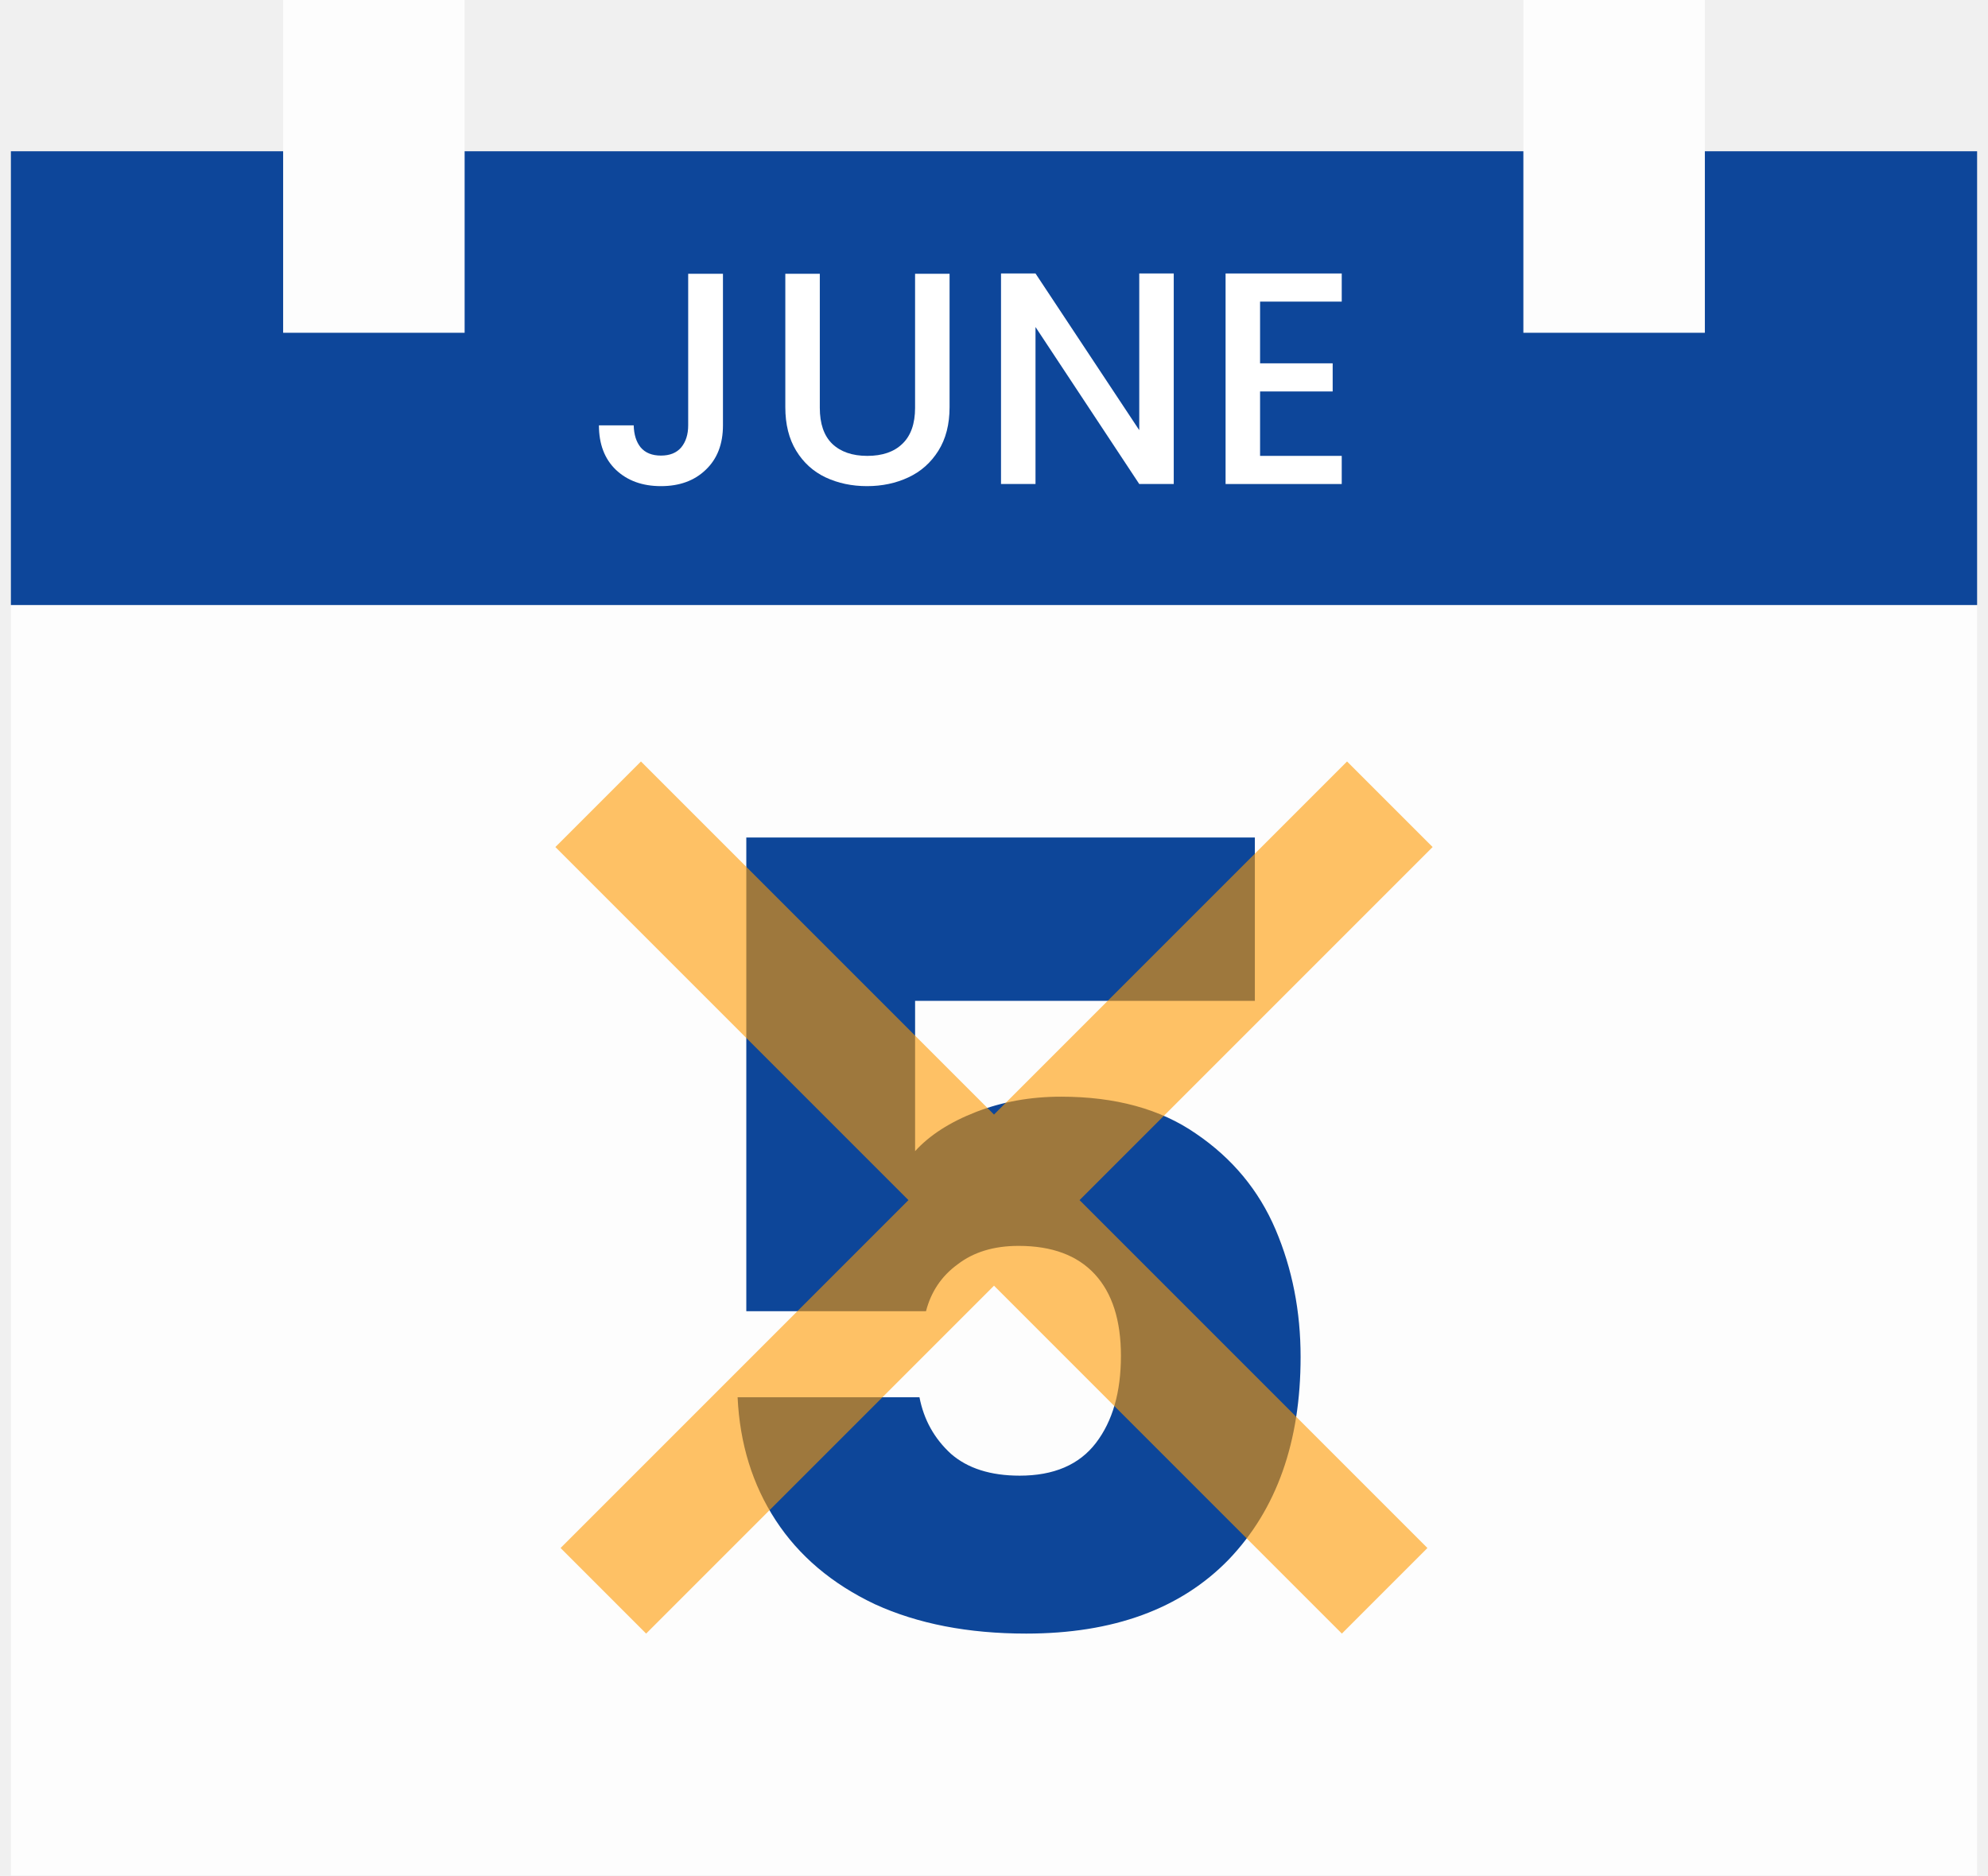
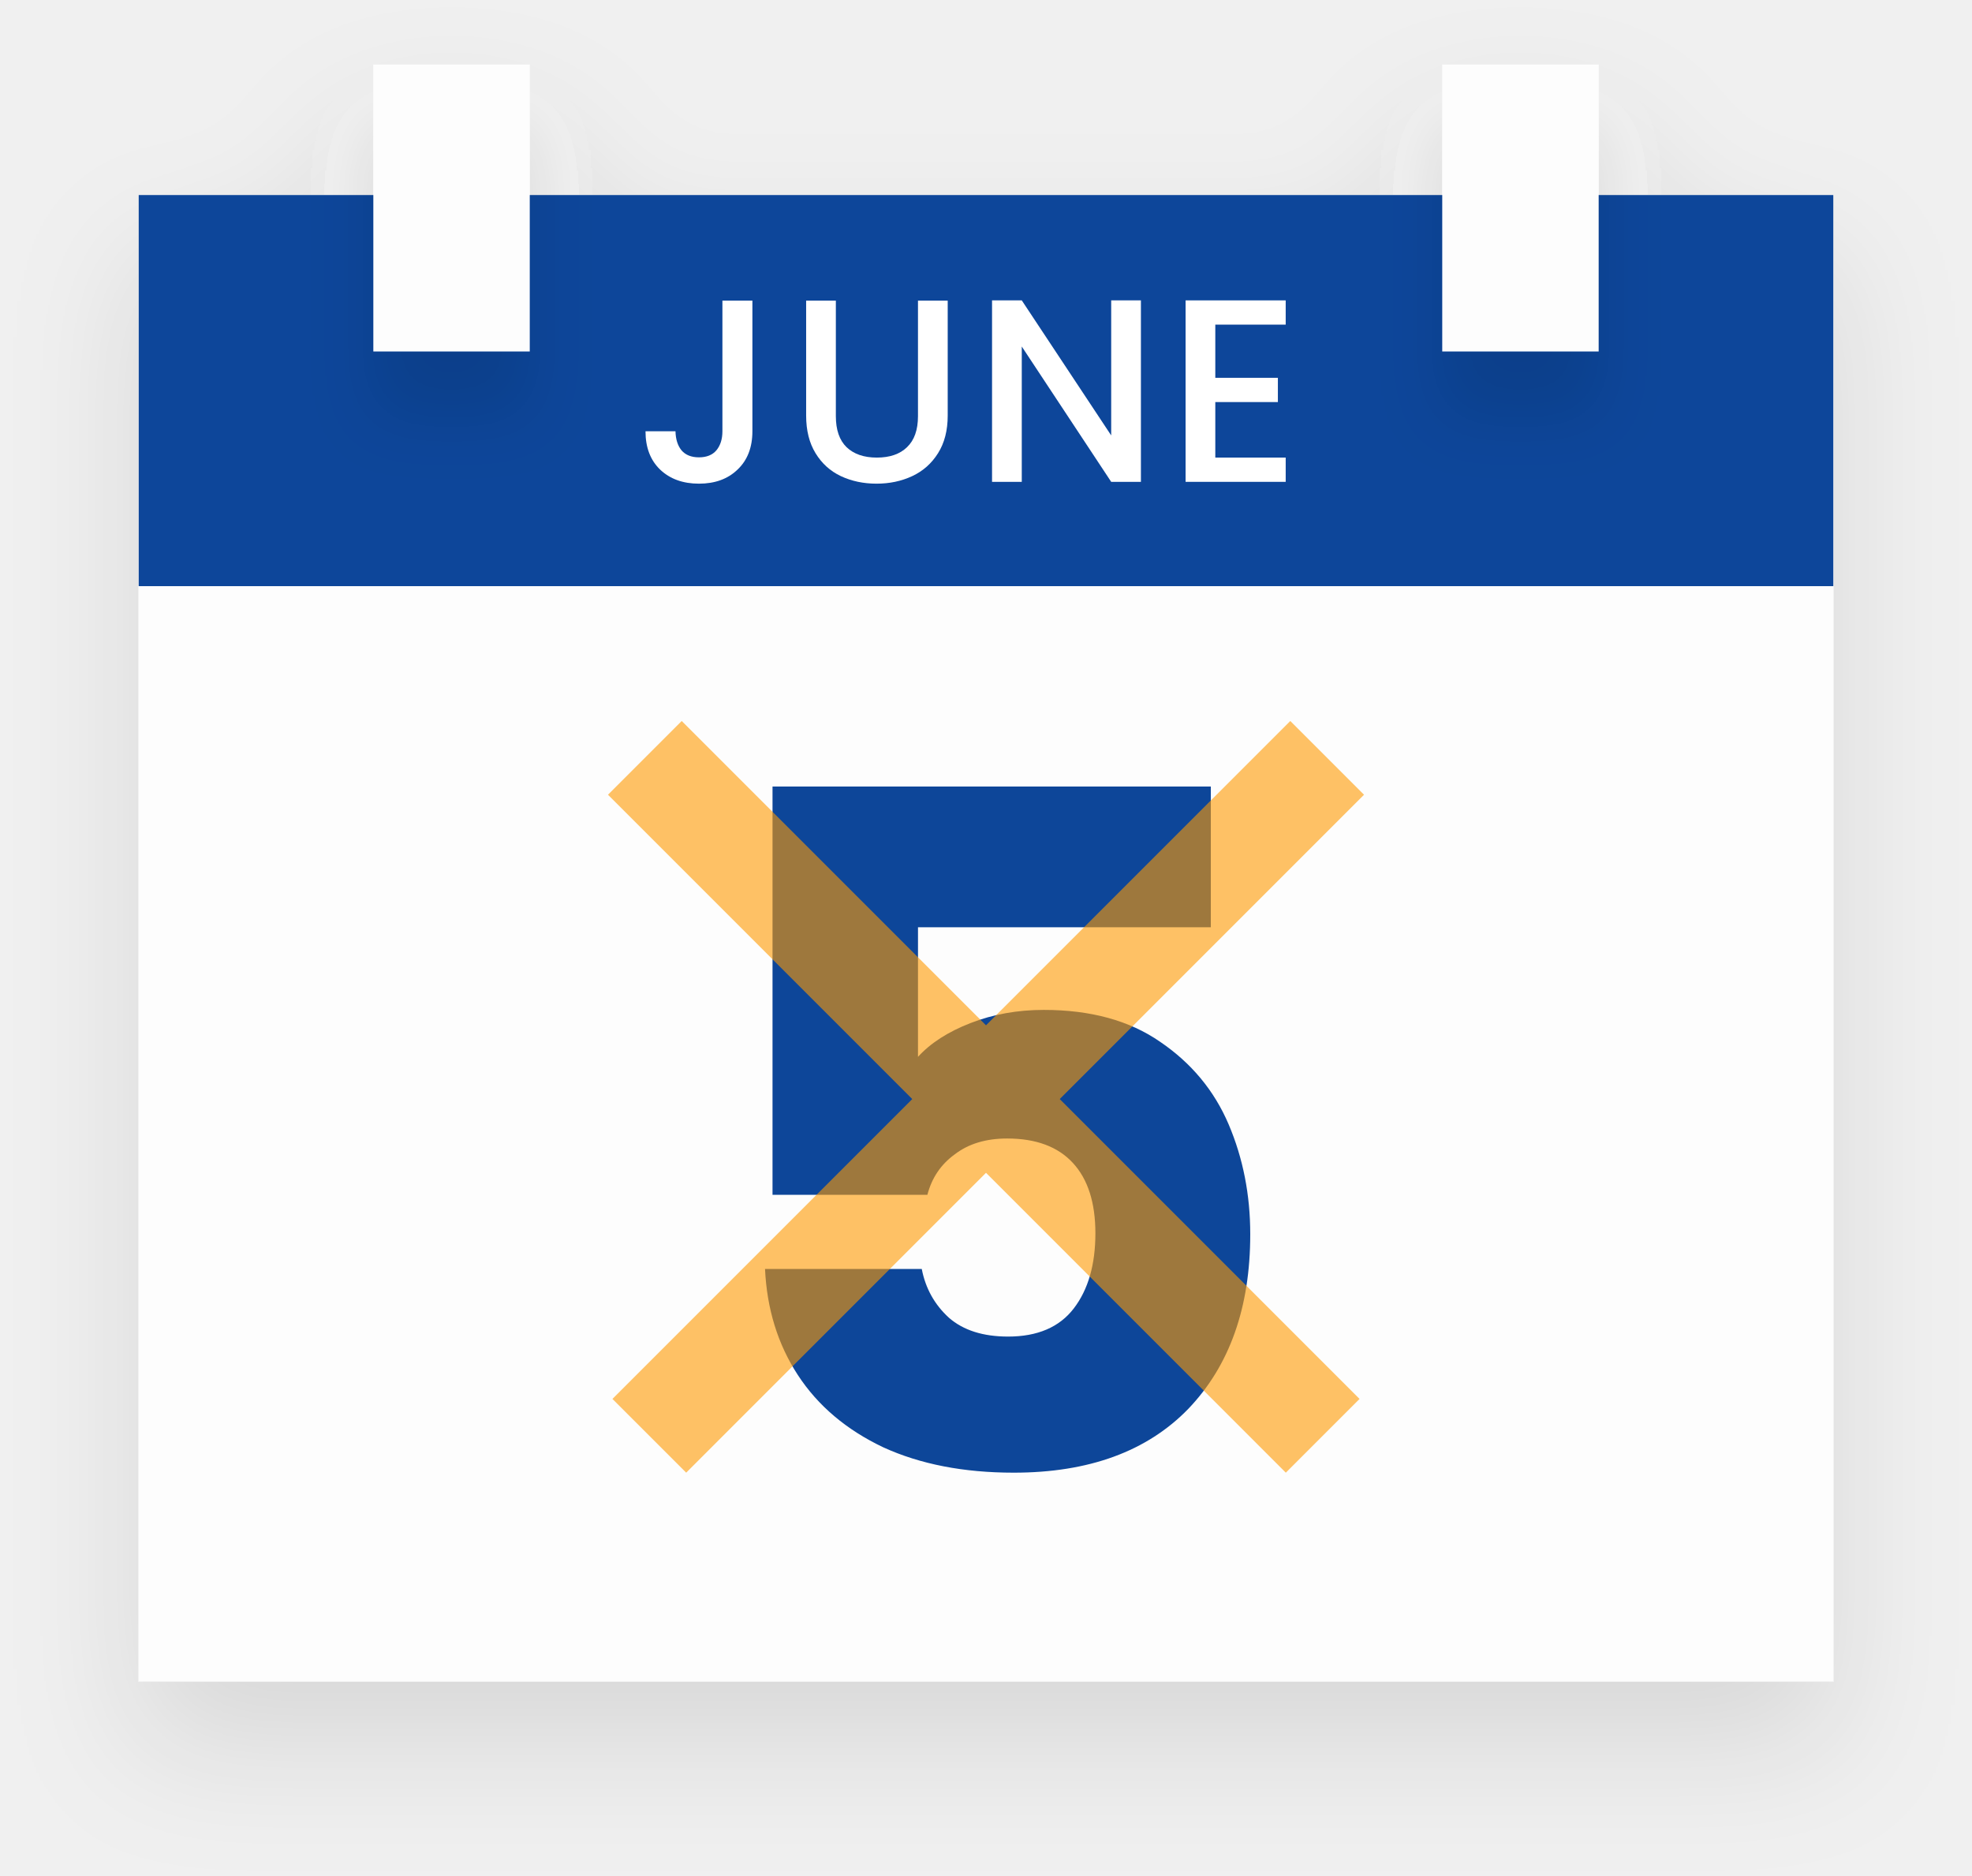
- <svg xmlns="http://www.w3.org/2000/svg" width="106" height="100" viewBox="0 0 106 100" fill="none">
-   <path d="M0.581 32.258H105.419V100H0.581V32.258Z" fill="#FDFDFD" />
-   <path d="M0.581 8.065H105.419V32.258H0.581V8.065Z" fill="#0D469A" />
-   <path d="M15.097 0H24.774V17.742H15.097V0Z" fill="#FDFDFD" />
-   <path d="M81.226 0H90.903V17.742H81.226V0Z" fill="#FDFDFD" />
-   <path d="M66.909 53.361H48.793V61.374C49.568 60.523 50.651 59.826 52.045 59.284C53.438 58.742 54.948 58.471 56.574 58.471C59.477 58.471 61.877 59.129 63.774 60.445C65.71 61.761 67.122 63.465 68.013 65.555C68.903 67.645 69.348 69.91 69.348 72.349C69.348 76.877 68.071 80.478 65.516 83.148C62.961 85.781 59.361 87.097 54.716 87.097C51.619 87.097 48.929 86.574 46.645 85.529C44.361 84.445 42.6 82.955 41.361 81.058C40.122 79.161 39.445 76.974 39.329 74.497H49.026C49.258 75.697 49.819 76.703 50.709 77.516C51.6 78.29 52.819 78.677 54.368 78.677C56.187 78.677 57.542 78.097 58.432 76.936C59.322 75.774 59.768 74.226 59.768 72.29C59.768 70.394 59.303 68.942 58.374 67.936C57.445 66.929 56.09 66.426 54.309 66.426C52.993 66.426 51.91 66.755 51.058 67.413C50.206 68.032 49.645 68.865 49.374 69.91H39.793V44.652H66.909V53.361Z" fill="#0D4699" />
-   <path d="M38.548 14.597V22.677C38.548 23.677 38.242 24.468 37.629 25.048C37.027 25.629 36.231 25.919 35.242 25.919C34.253 25.919 33.452 25.629 32.839 25.048C32.236 24.468 31.935 23.677 31.935 22.677H33.79C33.801 23.172 33.925 23.564 34.161 23.855C34.408 24.145 34.769 24.29 35.242 24.29C35.715 24.29 36.075 24.145 36.322 23.855C36.57 23.554 36.694 23.161 36.694 22.677V14.597H38.548Z" fill="white" />
-   <path d="M43.712 14.597V21.742C43.712 22.591 43.932 23.231 44.373 23.661C44.824 24.091 45.448 24.306 46.244 24.306C47.05 24.306 47.674 24.091 48.115 23.661C48.566 23.231 48.792 22.591 48.792 21.742V14.597H50.631V21.709C50.631 22.623 50.432 23.398 50.034 24.032C49.636 24.666 49.104 25.14 48.437 25.451C47.771 25.763 47.034 25.919 46.228 25.919C45.421 25.919 44.685 25.763 44.018 25.451C43.362 25.14 42.84 24.666 42.453 24.032C42.066 23.398 41.873 22.623 41.873 21.709V14.597H43.712Z" fill="white" />
-   <path d="M62.584 25.806H60.745L55.213 17.435V25.806H53.374V14.581H55.213L60.745 22.935V14.581H62.584V25.806Z" fill="white" />
-   <path d="M67.187 16.081V19.371H71.058V20.871H67.187V24.306H71.541V25.806H65.348V14.581H71.541V16.081H67.187Z" fill="white" />
-   <path fill-rule="evenodd" clip-rule="evenodd" d="M53 68.548L34.452 87.097L29.89 82.534L48.438 63.986L29.613 45.161L34.175 40.599L53 59.424L71.825 40.599L76.387 45.161L57.562 63.986L76.11 82.534L71.548 87.097L53 68.548Z" fill="#FF9900" fill-opacity="0.6" />
+ <svg xmlns="http://www.w3.org/2000/svg" width="122" height="116" viewBox="0 0 122 116" fill="none">
+   <g filter="url(#filter0_d_360_485)">
+     <path d="M8.581 36.258H113.419V104H8.581V36.258Z" fill="#FDFDFD" />
+     <path d="M8.581 12.065H113.419V36.258H8.581V12.065Z" fill="#0D469A" />
+     <g filter="url(#filter1_d_360_485)">
+       <path d="M23.097 4H32.774V21.742H23.097V4Z" fill="#FDFDFD" />
+     </g>
+     <g filter="url(#filter2_d_360_485)">
+       <path d="M89.226 4H98.903V21.742H89.226V4Z" fill="#FDFDFD" />
+     </g>
+     <path d="M74.909 57.361H56.793V65.374C57.568 64.523 58.651 63.826 60.045 63.284C61.438 62.742 62.948 62.471 64.574 62.471C67.477 62.471 69.877 63.129 71.774 64.445C73.71 65.761 75.122 67.465 76.013 69.555C76.903 71.645 77.348 73.91 77.348 76.349C77.348 80.878 76.071 84.478 73.516 87.149C70.961 89.781 67.361 91.097 62.716 91.097C59.619 91.097 56.929 90.574 54.645 89.529C52.361 88.445 50.6 86.955 49.361 85.058C48.122 83.162 47.445 80.974 47.329 78.497H57.026C57.258 79.697 57.819 80.704 58.709 81.516C59.6 82.291 60.819 82.678 62.368 82.678C64.187 82.678 65.542 82.097 66.432 80.936C67.322 79.774 67.768 78.226 67.768 76.291C67.768 74.394 67.303 72.942 66.374 71.936C65.445 70.929 64.09 70.426 62.309 70.426C60.993 70.426 59.91 70.755 59.058 71.413C58.206 72.032 57.645 72.865 57.374 73.91H47.793V48.652H74.909V57.361Z" fill="#0D4699" />
+     <path d="M46.548 18.597V26.677C46.548 27.677 46.242 28.468 45.629 29.048C45.027 29.629 44.231 29.919 43.242 29.919C42.252 29.919 41.451 29.629 40.839 29.048C40.236 28.468 39.935 27.677 39.935 26.677H41.79C41.801 27.172 41.925 27.564 42.161 27.855C42.408 28.145 42.769 28.29 43.242 28.29C43.715 28.29 44.075 28.145 44.322 27.855C44.57 27.554 44.693 27.161 44.693 26.677V18.597H46.548Z" fill="white" />
+     <path d="M51.711 18.597V25.742C51.711 26.591 51.932 27.231 52.373 27.661C52.824 28.091 53.448 28.306 54.244 28.306C55.05 28.306 55.674 28.091 56.115 27.661C56.566 27.231 56.792 26.591 56.792 25.742V18.597H58.631V25.71C58.631 26.624 58.432 27.398 58.034 28.032C57.636 28.667 57.104 29.14 56.437 29.451C55.77 29.763 55.034 29.919 54.227 29.919C53.421 29.919 52.684 29.763 52.018 29.451C51.362 29.14 50.84 28.667 50.453 28.032C50.066 27.398 49.873 26.624 49.873 25.71V18.597H51.711Z" fill="white" />
+     <path d="M70.584 29.806H68.745L63.213 21.435V29.806H61.374V18.581H63.213L68.745 26.935V18.581H70.584V29.806Z" fill="white" />
+     <path d="M75.186 20.081V23.371H79.058V24.871H75.186V28.306H79.541V29.806H73.348V18.581H79.541V20.081H75.186Z" fill="white" />
+     <path fill-rule="evenodd" clip-rule="evenodd" d="M61 72.548L42.452 91.097L37.889 86.535L56.438 67.986L37.613 49.161L42.175 44.599L61 63.424L79.825 44.599L84.387 49.161L65.562 67.986L84.11 86.535L79.548 91.097L61 72.548Z" fill="#FF9900" fill-opacity="0.6" />
+   </g>
+   <defs>
+     <filter id="filter0_d_360_485" x="0.581" y="0" width="120.839" height="116" filterUnits="userSpaceOnUse" color-interpolation-filters="sRGB">
+       <feFlood flood-opacity="0" result="BackgroundImageFix" />
+       <feColorMatrix in="SourceAlpha" type="matrix" values="0 0 0 0 0 0 0 0 0 0 0 0 0 0 0 0 0 0 127 0" result="hardAlpha" />
+       <feOffset dy="4" />
+       <feGaussianBlur stdDeviation="4" />
+       <feComposite in2="hardAlpha" operator="out" />
+       <feColorMatrix type="matrix" values="0 0 0 0 0 0 0 0 0 0 0 0 0 0 0 0 0 0 0.1 0" />
+       <feBlend mode="normal" in2="BackgroundImageFix" result="effect1_dropShadow_360_485" />
+       <feBlend mode="normal" in="SourceGraphic" in2="effect1_dropShadow_360_485" result="shape" />
+     </filter>
+     <filter id="filter1_d_360_485" x="19.097" y="4" width="17.677" height="25.742" filterUnits="userSpaceOnUse" color-interpolation-filters="sRGB">
+       <feFlood flood-opacity="0" result="BackgroundImageFix" />
+       <feColorMatrix in="SourceAlpha" type="matrix" values="0 0 0 0 0 0 0 0 0 0 0 0 0 0 0 0 0 0 127 0" result="hardAlpha" />
+       <feOffset dy="4" />
+       <feGaussianBlur stdDeviation="2" />
+       <feComposite in2="hardAlpha" operator="out" />
+       <feColorMatrix type="matrix" values="0 0 0 0 0 0 0 0 0 0 0 0 0 0 0 0 0 0 0.1 0" />
+       <feBlend mode="normal" in2="BackgroundImageFix" result="effect1_dropShadow_360_485" />
+       <feBlend mode="normal" in="SourceGraphic" in2="effect1_dropShadow_360_485" result="shape" />
+     </filter>
+     <filter id="filter2_d_360_485" x="85.226" y="4" width="17.677" height="25.742" filterUnits="userSpaceOnUse" color-interpolation-filters="sRGB">
+       <feFlood flood-opacity="0" result="BackgroundImageFix" />
+       <feColorMatrix in="SourceAlpha" type="matrix" values="0 0 0 0 0 0 0 0 0 0 0 0 0 0 0 0 0 0 127 0" result="hardAlpha" />
+       <feOffset dy="4" />
+       <feGaussianBlur stdDeviation="2" />
+       <feComposite in2="hardAlpha" operator="out" />
+       <feColorMatrix type="matrix" values="0 0 0 0 0 0 0 0 0 0 0 0 0 0 0 0 0 0 0.1 0" />
+       <feBlend mode="normal" in2="BackgroundImageFix" result="effect1_dropShadow_360_485" />
+       <feBlend mode="normal" in="SourceGraphic" in2="effect1_dropShadow_360_485" result="shape" />
+     </filter>
+   </defs>
</svg>
